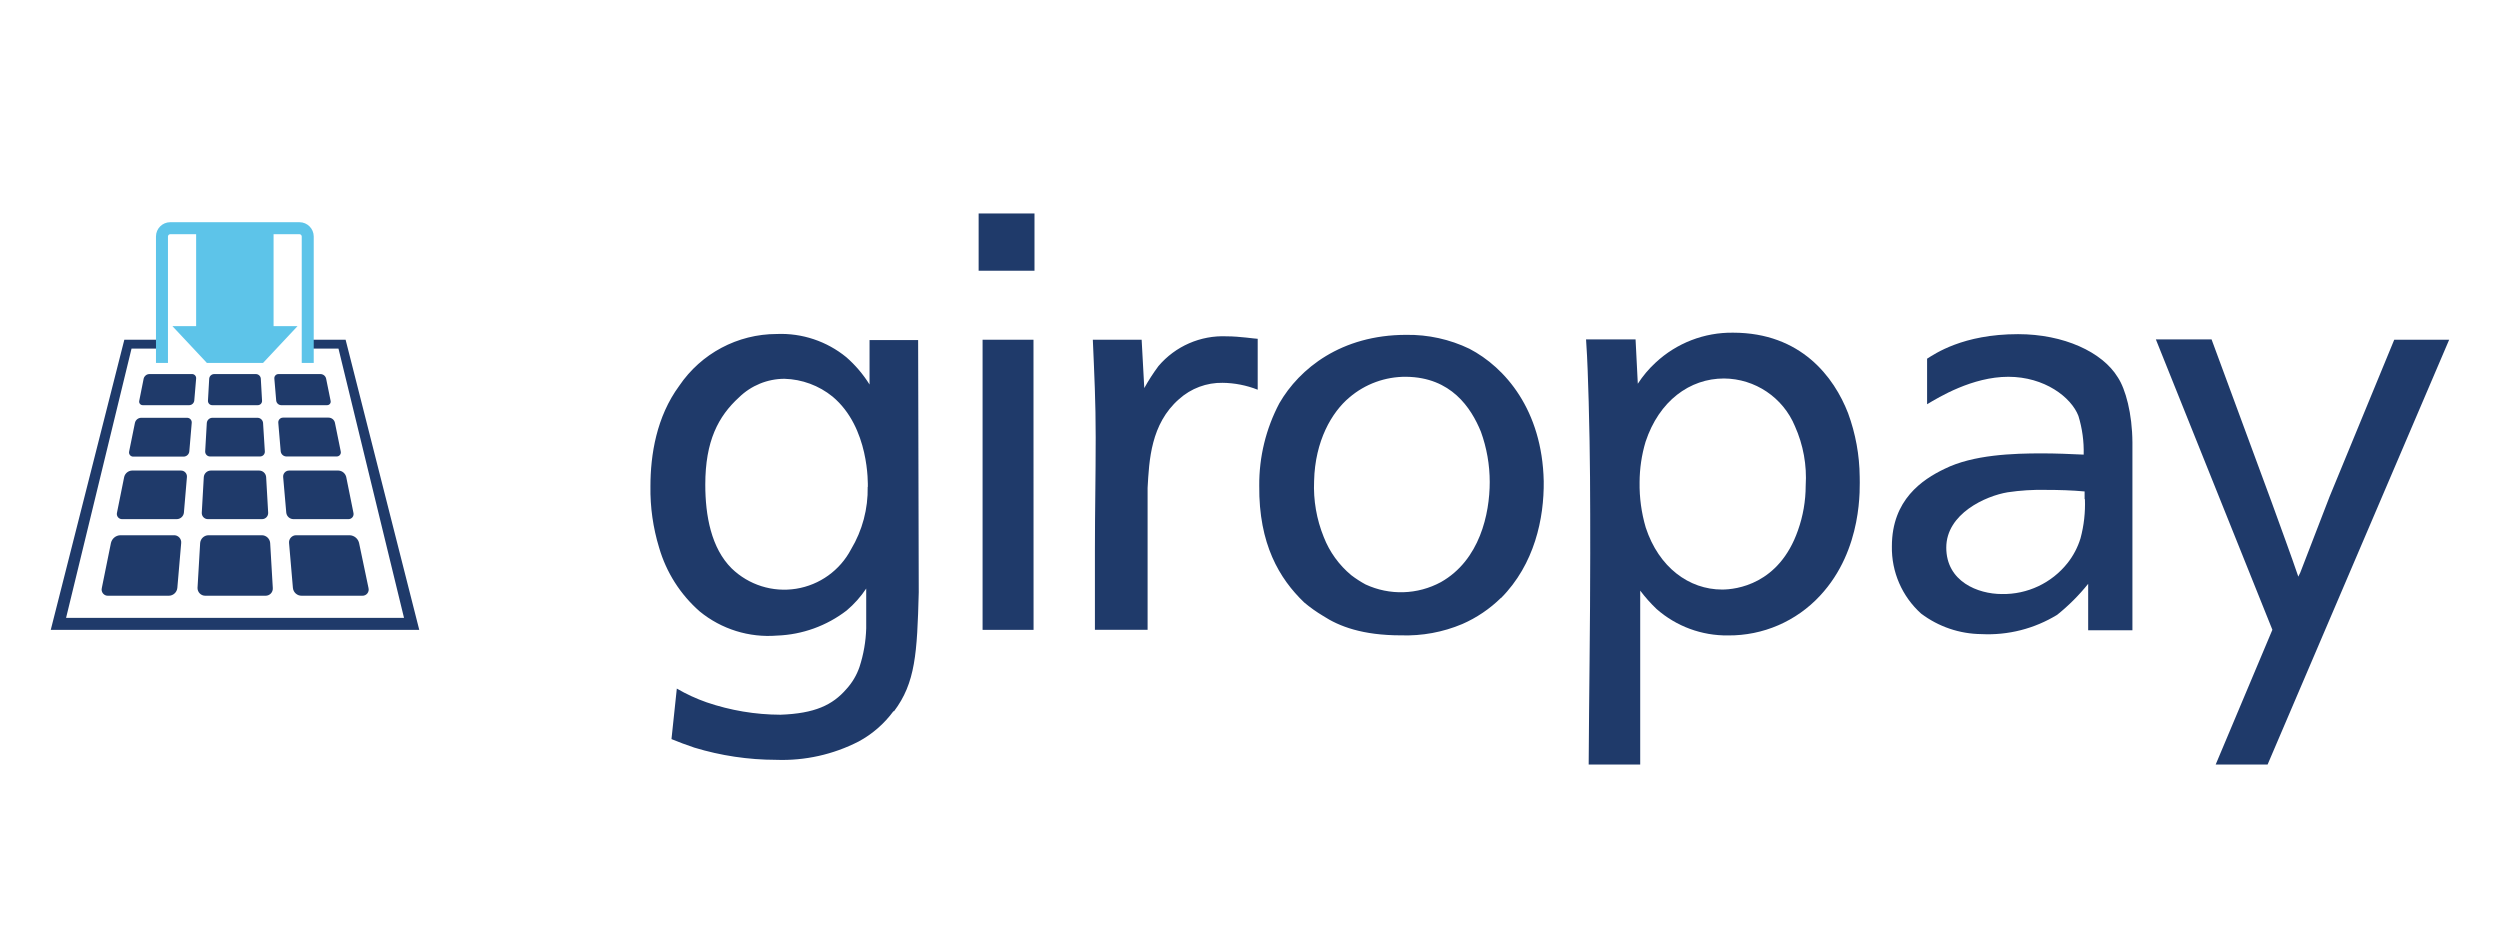
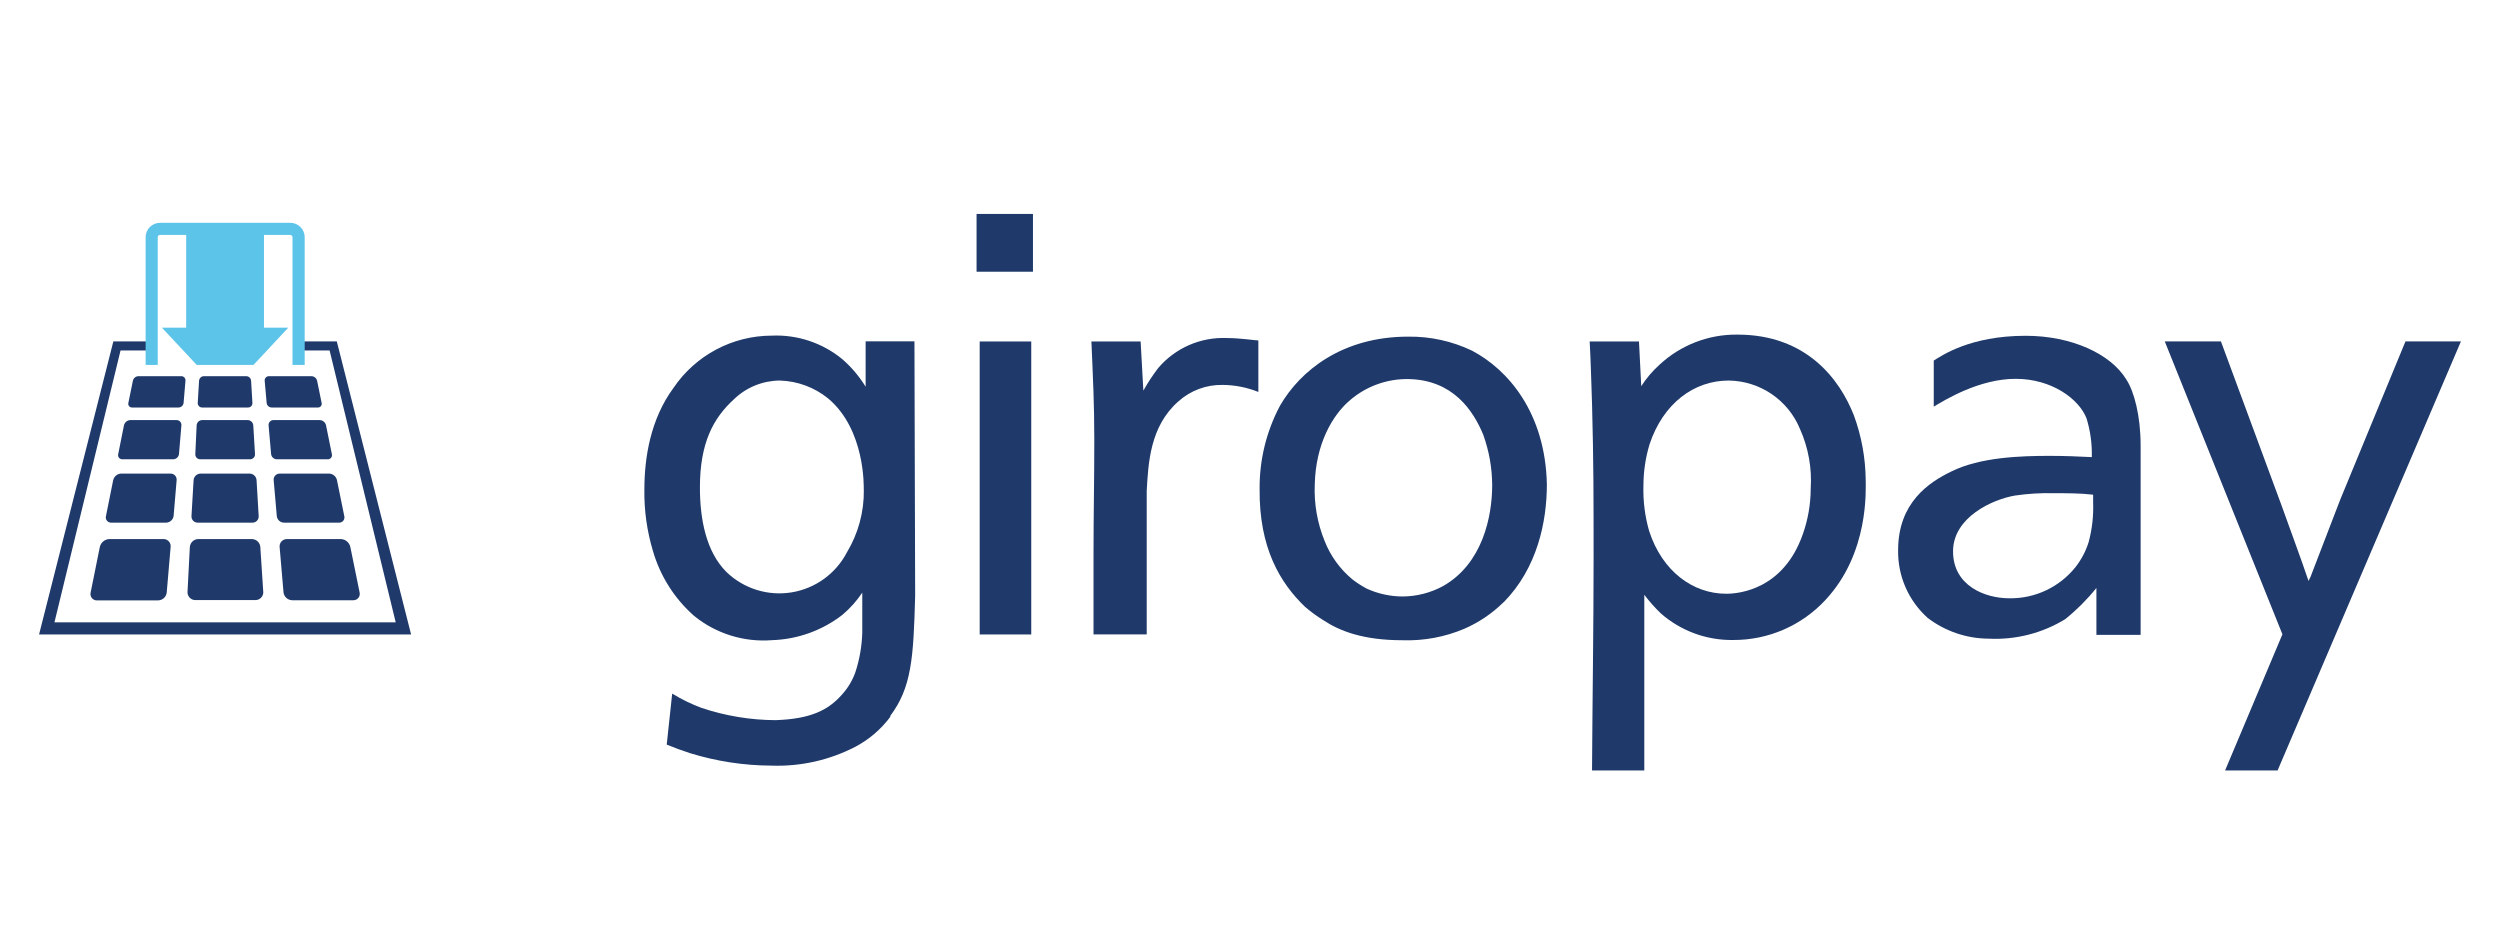
- <svg xmlns="http://www.w3.org/2000/svg" viewBox="0 0 323.13 120.41">
+ <svg xmlns="http://www.w3.org/2000/svg" viewBox="0 0 320 120">
  <defs>
-     <style>.a{fill:#1f3a6a;}.b{fill:#5dc4e9;}.c{fill:none;}</style>
+     <style>.a{fill:none;}.b{fill:#1f3a6a;}.c{fill:#5dc4e9;}</style>
  </defs>
-   <polygon class="a" points="44.67 43.91 40.35 43.91 40.35 45.06 43.75 45.06 52.22 79.86 8.54 79.86 17 45.06 20.4 45.06 20.4 43.91 16.07 43.91 6.56 81.41 54.19 81.41 44.67 43.91" />
-   <path class="b" d="M38.71,28.72H22a1.85,1.85,0,0,0-1.84,1.84V46.91h1.55V30.56a.3.3,0,0,1,.29-.29h3.35V42.15H22.28l4.46,4.76H34l4.46-4.76H35.36V30.27h3.35a.3.3,0,0,1,.29.29V46.91h1.55V30.56A1.85,1.85,0,0,0,38.71,28.72Z" />
-   <path class="a" d="M26.87,67.1h7a.79.79,0,0,0,.79-.84l-.26-4.59a.91.91,0,0,0-.9-.85H27.24a.92.92,0,0,0-.9.85l-.26,4.59A.79.79,0,0,0,26.87,67.1Z" />
-   <path class="a" d="M23.38,60.82H17.05a1.09,1.09,0,0,0-1,.83l-.93,4.62a.67.67,0,0,0,.68.83h7.05a.94.94,0,0,0,.92-.84l.39-4.59A.77.77,0,0,0,23.38,60.82Z" />
-   <path class="a" d="M27.16,59H33.6a.62.62,0,0,0,.63-.68L34,54.65A.73.73,0,0,0,33.3,54H27.45a.73.73,0,0,0-.72.67l-.21,3.67A.63.63,0,0,0,27.16,59Z" />
-   <path class="a" d="M24.16,54H18.25a.84.84,0,0,0-.81.66l-.75,3.7a.54.54,0,0,0,.55.66h6.49a.75.75,0,0,0,.74-.68l.31-3.67A.6.6,0,0,0,24.16,54Z" />
-   <path class="a" d="M43.5,59a.53.53,0,0,0,.54-.66l-.75-3.7a.84.84,0,0,0-.81-.66H36.59a.61.61,0,0,0-.62.67l.31,3.67A.75.75,0,0,0,37,59Z" />
-   <path class="a" d="M27.44,52.37h5.87a.55.55,0,0,0,.56-.59l-.16-2.84a.64.64,0,0,0-.63-.59H27.67a.65.65,0,0,0-.63.59l-.16,2.84A.55.55,0,0,0,27.44,52.37Z" />
-   <path class="a" d="M42.26,52.37a.46.46,0,0,0,.47-.58l-.58-2.86a.75.75,0,0,0-.71-.58H36a.53.53,0,0,0-.54.59l.24,2.84a.67.67,0,0,0,.64.59Z" />
-   <path class="a" d="M24.76,48.35H19.28a.77.77,0,0,0-.71.58L18,51.79a.46.46,0,0,0,.47.58h6a.67.67,0,0,0,.64-.59l.24-2.84A.53.53,0,0,0,24.76,48.35Z" />
-   <path class="a" d="M45,67.1a.66.66,0,0,0,.68-.83l-.93-4.62a1.09,1.09,0,0,0-1-.83H37.37a.77.77,0,0,0-.77.85L37,66.26a.94.94,0,0,0,.92.84Z" />
-   <path class="a" d="M33.81,69.18H26.94a1.1,1.1,0,0,0-1.07,1L25.53,76a1,1,0,0,0,1,1h7.78a.93.93,0,0,0,.95-1l-.34-5.82A1.09,1.09,0,0,0,33.81,69.18Z" />
-   <path class="a" d="M22.46,69.18H15.55a1.29,1.29,0,0,0-1.21,1L13.16,76A.8.8,0,0,0,14,77h7.82a1.12,1.12,0,0,0,1.1-1l.5-5.82A.92.92,0,0,0,22.46,69.18Z" />
-   <path class="a" d="M46.41,70.18a1.3,1.3,0,0,0-1.22-1h-6.9a.92.92,0,0,0-.93,1l.5,5.82A1.12,1.12,0,0,0,39,77h7.82a.8.8,0,0,0,.81-1Z" />
-   <path class="a" d="M133.58,43.91H127v37.5h6.59Zm-21.43,19A15.11,15.11,0,0,1,110,71a9.76,9.76,0,0,1-15.43,2.47c-2.64-2.62-3.41-6.81-3.41-10.82,0-5.66,1.68-8.84,4.36-11.29a8.43,8.43,0,0,1,5.87-2.4,10.31,10.31,0,0,1,6.22,2.3c4.78,4,4.56,11.32,4.56,11.69m3.37,29c2.79-3.69,3-7.52,3.21-15.38l-.08-32.62h-6.28V49.7a15.78,15.78,0,0,0-3-3.53,13.33,13.33,0,0,0-9-3,15.23,15.23,0,0,0-12.6,6.7c-2.94,4-3.72,8.9-3.72,13a25.8,25.8,0,0,0,1.12,7.91,17.4,17.4,0,0,0,5.25,8.25,14,14,0,0,0,10,3.12,15.69,15.69,0,0,0,9-3.25,13.48,13.48,0,0,0,2.52-2.83l0,5.14a17.75,17.75,0,0,1-.87,5,8.12,8.12,0,0,1-1.68,2.84c-1.8,2.09-4.11,3.17-8.53,3.33a29.84,29.84,0,0,1-9.54-1.6A22.19,22.19,0,0,1,87.48,89l-.69,6.53c1,.42,1.83.71,2.95,1.1a36.46,36.46,0,0,0,10.57,1.58A21.62,21.62,0,0,0,111,95.83a13.6,13.6,0,0,0,4.49-3.92m11-56.92h7.22v-7.4h-7.22Zm31.52,14.49a12.82,12.82,0,0,1,4.55.89V43.79c-.33,0-2.36-.32-4-.32a10.94,10.94,0,0,0-8.83,3.85,25.37,25.37,0,0,0-1.83,2.84l-.34-6.25h-6.31c.2,4.7.37,8,.37,12.61,0,5.43-.1,9.26-.1,14.64V81.4h6.81V63.05c.2-3.56.41-8.26,4.06-11.46a8.22,8.22,0,0,1,5.66-2.11M192.55,62.3c0,4.1-1.28,10.1-6.31,12.94a10.85,10.85,0,0,1-9.74.3,14.26,14.26,0,0,1-1.84-1.19,12.14,12.14,0,0,1-3.56-4.93,17.26,17.26,0,0,1-1.25-7.25c.12-5.2,2.29-8.89,4.55-10.79a11.14,11.14,0,0,1,7.36-2.68c5.81.07,8.38,4,9.65,7.1a19.11,19.11,0,0,1,1.14,6.5m1.46,15c4.34-4.37,5.58-10.31,5.52-15.11-.2-9.21-5-14.71-9.6-17.11a18.22,18.22,0,0,0-8.17-1.8c-8.41,0-13.81,4.36-16.4,8.84a22.45,22.45,0,0,0-2.6,10.67c-.07,7.53,2.6,12,5.81,15.08A18.72,18.72,0,0,0,171,79.6c2.1,1.37,5.12,2.52,10.08,2.52A18.77,18.77,0,0,0,189,80.66a16.63,16.63,0,0,0,5-3.38" />
-   <path class="a" d="M205.34,51.88c.2,7.25.2,12.4.2,19.69,0,9.09-.15,18.18-.2,27.25H212V76.34a19.53,19.53,0,0,0,2.12,2.38,13.71,13.71,0,0,0,9.24,3.41A16,16,0,0,0,235.24,77c5.6-6,5.13-14.15,5.13-15.37a24.47,24.47,0,0,0-1.5-8.22C237.07,48.76,232.8,43,224,43a14.4,14.4,0,0,0-10,3.86,14.08,14.08,0,0,0-2.31,2.74l-.29-5.73H205C205.21,46.9,205.24,48.92,205.34,51.88Zm6.58,10.46a18.55,18.55,0,0,1,.77-5.23c1.75-5.3,5.72-8.19,10.14-8.19A10,10,0,0,1,232,55.09a16.31,16.31,0,0,1,1.39,7.68,17.31,17.31,0,0,1-1,5.78c-2.44,7-8,7.65-9.81,7.65-4.26,0-8.17-2.86-9.86-8A19.66,19.66,0,0,1,211.92,62.34Z" />
-   <path class="a" d="M309.46,43.91,301.1,64.2,297.32,74l-.26.53c-.95-2.81-2.26-6.32-3.46-9.66l-7.75-21h-7.2L293.71,81.4l-7.33,17.42h6.71l23.47-54.91Z" />
-   <path class="a" d="M273.73,48.77c-2-3.28-7-5.58-12.89-5.58-7.15,0-10.77,2.56-11.76,3.17v5.89c1.51-.9,5.84-3.55,10.5-3.55s8.12,2.62,9.06,5.06a15.58,15.58,0,0,1,.68,5c-1.74-.08-3.59-.16-5.39-.16-3.7,0-8.89.16-12.59,2-2.88,1.38-6.81,4-6.81,10a11.41,11.41,0,0,0,3.78,8.71,13.15,13.15,0,0,0,7.79,2.65,17.1,17.1,0,0,0,9.8-2.5,25.82,25.82,0,0,0,4-4v6h5.72V57.2C275.6,53.45,274.73,50.28,273.73,48.77Zm-4.25,15.74a17,17,0,0,1-.57,5.07,9.78,9.78,0,0,1-1.68,3.2,10.58,10.58,0,0,1-8.49,4c-3.08,0-7.18-1.61-7.18-6s5.1-6.68,7.93-7.15a29,29,0,0,1,4.95-.31c1.68,0,3.36.05,5,.2v1Z" />
-   <rect class="c" width="323.13" height="120.41" />
+   <rect class="a" width="320" height="120" />
+   <polygon class="b" points="43.11 43.7 38.78 43.7 38.78 44.86 42.19 44.86 50.65 79.66 6.97 79.66 15.43 44.86 18.84 44.86 18.84 43.7 14.51 43.7 5 81.21 52.62 81.21 43.11 43.7" />
+   <path class="c" d="M37.14,28.52H20.48a1.84,1.84,0,0,0-1.84,1.84V46.71h1.55V30.36a.29.29,0,0,1,.29-.29h3.35V41.94H20.72l4.46,4.77h7.27l4.45-4.77H33.79V30.07h3.35a.3.3,0,0,1,.3.29V46.71H39V30.36A1.84,1.84,0,0,0,37.14,28.52Z" />
+   <path class="b" d="M25.31,66.9h7a.79.79,0,0,0,.8-.85l-.27-4.59a.9.9,0,0,0-.89-.84H25.68a.91.91,0,0,0-.9.84l-.27,4.59A.79.79,0,0,0,25.31,66.9Z" />
+   <path class="b" d="M21.81,60.62H15.49a1.09,1.09,0,0,0-1,.83l-.93,4.62a.67.67,0,0,0,.68.83h7.06a1,1,0,0,0,.92-.84l.39-4.6A.77.77,0,0,0,21.81,60.62Z" />
+   <path class="b" d="M25.59,58.79H32a.63.63,0,0,0,.64-.67l-.22-3.67a.73.73,0,0,0-.71-.68H25.89a.72.72,0,0,0-.72.68L25,58.12A.63.63,0,0,0,25.59,58.79Z" />
+   <path class="b" d="M22.6,53.77H16.68a.87.87,0,0,0-.81.66l-.74,3.7a.53.53,0,0,0,.54.66h6.5a.76.76,0,0,0,.74-.67l.31-3.67A.62.62,0,0,0,22.6,53.77Z" />
+   <path class="b" d="M41.93,58.79a.53.53,0,0,0,.55-.66l-.75-3.7a.86.86,0,0,0-.81-.66H35a.62.62,0,0,0-.62.68l.32,3.67a.75.75,0,0,0,.73.67Z" />
+   <path class="b" d="M25.87,52.16h5.88a.55.55,0,0,0,.56-.59l-.17-2.83a.63.63,0,0,0-.63-.59h-5.4a.63.63,0,0,0-.63.59l-.17,2.83A.56.56,0,0,0,25.87,52.16Z" />
+   <path class="b" d="M40.69,52.16a.47.47,0,0,0,.48-.58l-.58-2.85a.77.77,0,0,0-.71-.58H34.43a.54.54,0,0,0-.55.59l.25,2.83a.65.65,0,0,0,.64.59Z" />
+   <path class="b" d="M23.2,48.15H17.72a.75.75,0,0,0-.71.58l-.58,2.85a.47.47,0,0,0,.48.58h5.94a.66.66,0,0,0,.65-.59l.24-2.83A.53.53,0,0,0,23.2,48.15Z" />
+   <path class="b" d="M43.39,66.9a.67.67,0,0,0,.68-.83l-.94-4.62a1.07,1.07,0,0,0-1-.83H35.81a.77.77,0,0,0-.78.84l.4,4.6a.94.94,0,0,0,.92.84Z" />
+   <path class="b" d="M32.24,69H25.38a1.1,1.1,0,0,0-1.08,1L24,75.81a1,1,0,0,0,1,1H32.7a1,1,0,0,0,1-1L33.32,70A1.1,1.1,0,0,0,32.24,69Z" />
+   <path class="b" d="M20.9,69H14a1.3,1.3,0,0,0-1.22,1l-1.18,5.85a.81.81,0,0,0,.82,1h7.82a1.13,1.13,0,0,0,1.1-1l.5-5.83A.91.91,0,0,0,20.9,69Z" />
+   <path class="b" d="M44.84,70a1.29,1.29,0,0,0-1.21-1H36.72a.93.93,0,0,0-.93,1l.5,5.83a1.14,1.14,0,0,0,1.11,1h7.81a.81.81,0,0,0,.82-1Z" />
+   <path class="b" d="M132,43.71h-6.6v37.5H132Zm-21.43,19a15.11,15.11,0,0,1-2.17,8A9.75,9.75,0,0,1,93,73.23c-2.64-2.62-3.41-6.82-3.41-10.83,0-5.66,1.67-8.84,4.35-11.29a8.53,8.53,0,0,1,5.88-2.4A10.28,10.28,0,0,1,106,51c4.77,4,4.56,11.32,4.56,11.68m3.36,29c2.79-3.69,3-7.52,3.22-15.37l-.09-32.62H110.8V49.5a15.21,15.21,0,0,0-3-3.54,13.3,13.3,0,0,0-9-3,15.23,15.23,0,0,0-12.6,6.7c-2.94,4-3.72,8.91-3.72,13a26,26,0,0,0,1.11,7.91,17.59,17.59,0,0,0,5.25,8.26,14.08,14.08,0,0,0,10,3.11,15.5,15.5,0,0,0,9-3.25,13.75,13.75,0,0,0,2.53-2.83l0,5.15a18,18,0,0,1-.87,5,8.28,8.28,0,0,1-1.69,2.85c-1.8,2.08-4.1,3.16-8.52,3.32a30.27,30.27,0,0,1-9.55-1.59,21.85,21.85,0,0,1-3.7-1.81l-.7,6.53c1.06.43,1.83.72,3,1.1A35.88,35.88,0,0,0,98.74,98a21.7,21.7,0,0,0,10.72-2.4A13.39,13.39,0,0,0,114,91.7m11-56.92h7.22v-7.4H125Zm31.53,14.49a12.53,12.53,0,0,1,4.54.9V43.58c-.33,0-2.35-.31-4-.31a10.92,10.92,0,0,0-8.83,3.85A24.17,24.17,0,0,0,146.35,50L146,43.71h-6.3c.2,4.7.37,8,.37,12.6,0,5.44-.1,9.27-.1,14.65V81.2h6.81V62.85c.2-3.56.41-8.27,4.05-11.47a8.24,8.24,0,0,1,5.67-2.11M191,62.09c0,4.1-1.27,10.1-6.31,12.94a11,11,0,0,1-5.2,1.32,11.2,11.2,0,0,1-4.54-1,13.27,13.27,0,0,1-1.83-1.18,12.12,12.12,0,0,1-3.57-4.93A17.28,17.28,0,0,1,168.29,62c.12-5.2,2.28-8.9,4.54-10.8a11.2,11.2,0,0,1,7.37-2.68c5.8.07,8.38,4.06,9.65,7.11A19.35,19.35,0,0,1,191,62.09m1.47,15C196.78,72.71,198,66.76,198,62c-.2-9.21-5-14.71-9.59-17.12a18.38,18.38,0,0,0-8.17-1.79c-8.41,0-13.81,4.35-16.4,8.84a22.31,22.31,0,0,0-2.61,10.67c-.07,7.52,2.61,12,5.82,15.08a18.63,18.63,0,0,0,2.39,1.74c2.1,1.38,5.11,2.53,10.07,2.53a18.63,18.63,0,0,0,7.93-1.47,16.5,16.5,0,0,0,5-3.38" />
+   <path class="b" d="M203.78,51.68c.2,7.25.2,12.4.2,19.68,0,9.09-.15,18.18-.2,27.26h6.69V76.13a19.85,19.85,0,0,0,2.12,2.39,13.73,13.73,0,0,0,9.24,3.4,16,16,0,0,0,11.84-5.14c5.6-6,5.14-14.15,5.14-15.36a24.72,24.72,0,0,0-1.5-8.22c-1.81-4.64-6.07-10.37-14.91-10.37a14.38,14.38,0,0,0-10,3.87,13.59,13.59,0,0,0-2.32,2.73l-.29-5.72h-6.31C203.64,46.7,203.67,48.71,203.78,51.68Zm6.58,10.45a18.45,18.45,0,0,1,.77-5.22c1.75-5.3,5.72-8.2,10.14-8.2a10,10,0,0,1,9.12,6.18,16.16,16.16,0,0,1,1.38,7.68,17.53,17.53,0,0,1-1,5.78c-2.44,7-8,7.65-9.81,7.65-4.26,0-8.18-2.86-9.86-8A19,19,0,0,1,210.36,62.13Z" />
+   <path class="b" d="M307.9,43.7,299.53,64l-3.78,9.83-.26.53c-.95-2.82-2.26-6.33-3.45-9.66l-7.76-21h-7.19l15.06,37.49-7.34,17.43h6.72L315,43.7Z" />
+   <path class="b" d="M272.16,48.56c-2-3.27-7-5.58-12.88-5.58-7.15,0-10.77,2.57-11.76,3.17v5.9c1.5-.9,5.83-3.56,10.49-3.56s8.13,2.62,9.07,5.07a15.49,15.49,0,0,1,.67,4.95c-1.73-.09-3.58-.16-5.38-.16-3.7,0-8.9.16-12.6,2-2.87,1.38-6.81,4-6.81,10.05a11.37,11.37,0,0,0,3.79,8.7,13,13,0,0,0,7.79,2.65,17.15,17.15,0,0,0,9.8-2.49,26.21,26.21,0,0,0,4-4v6H274V57C274,53.25,273.17,50.08,272.16,48.56Zm-4.24,15.75a17.05,17.05,0,0,1-.57,5.07,10,10,0,0,1-1.68,3.2,10.63,10.63,0,0,1-8.49,4c-3.09,0-7.19-1.6-7.19-6s5.1-6.67,7.93-7.15a29.39,29.39,0,0,1,5-.3c1.68,0,3.36,0,5,.19v1Z" />
</svg>
